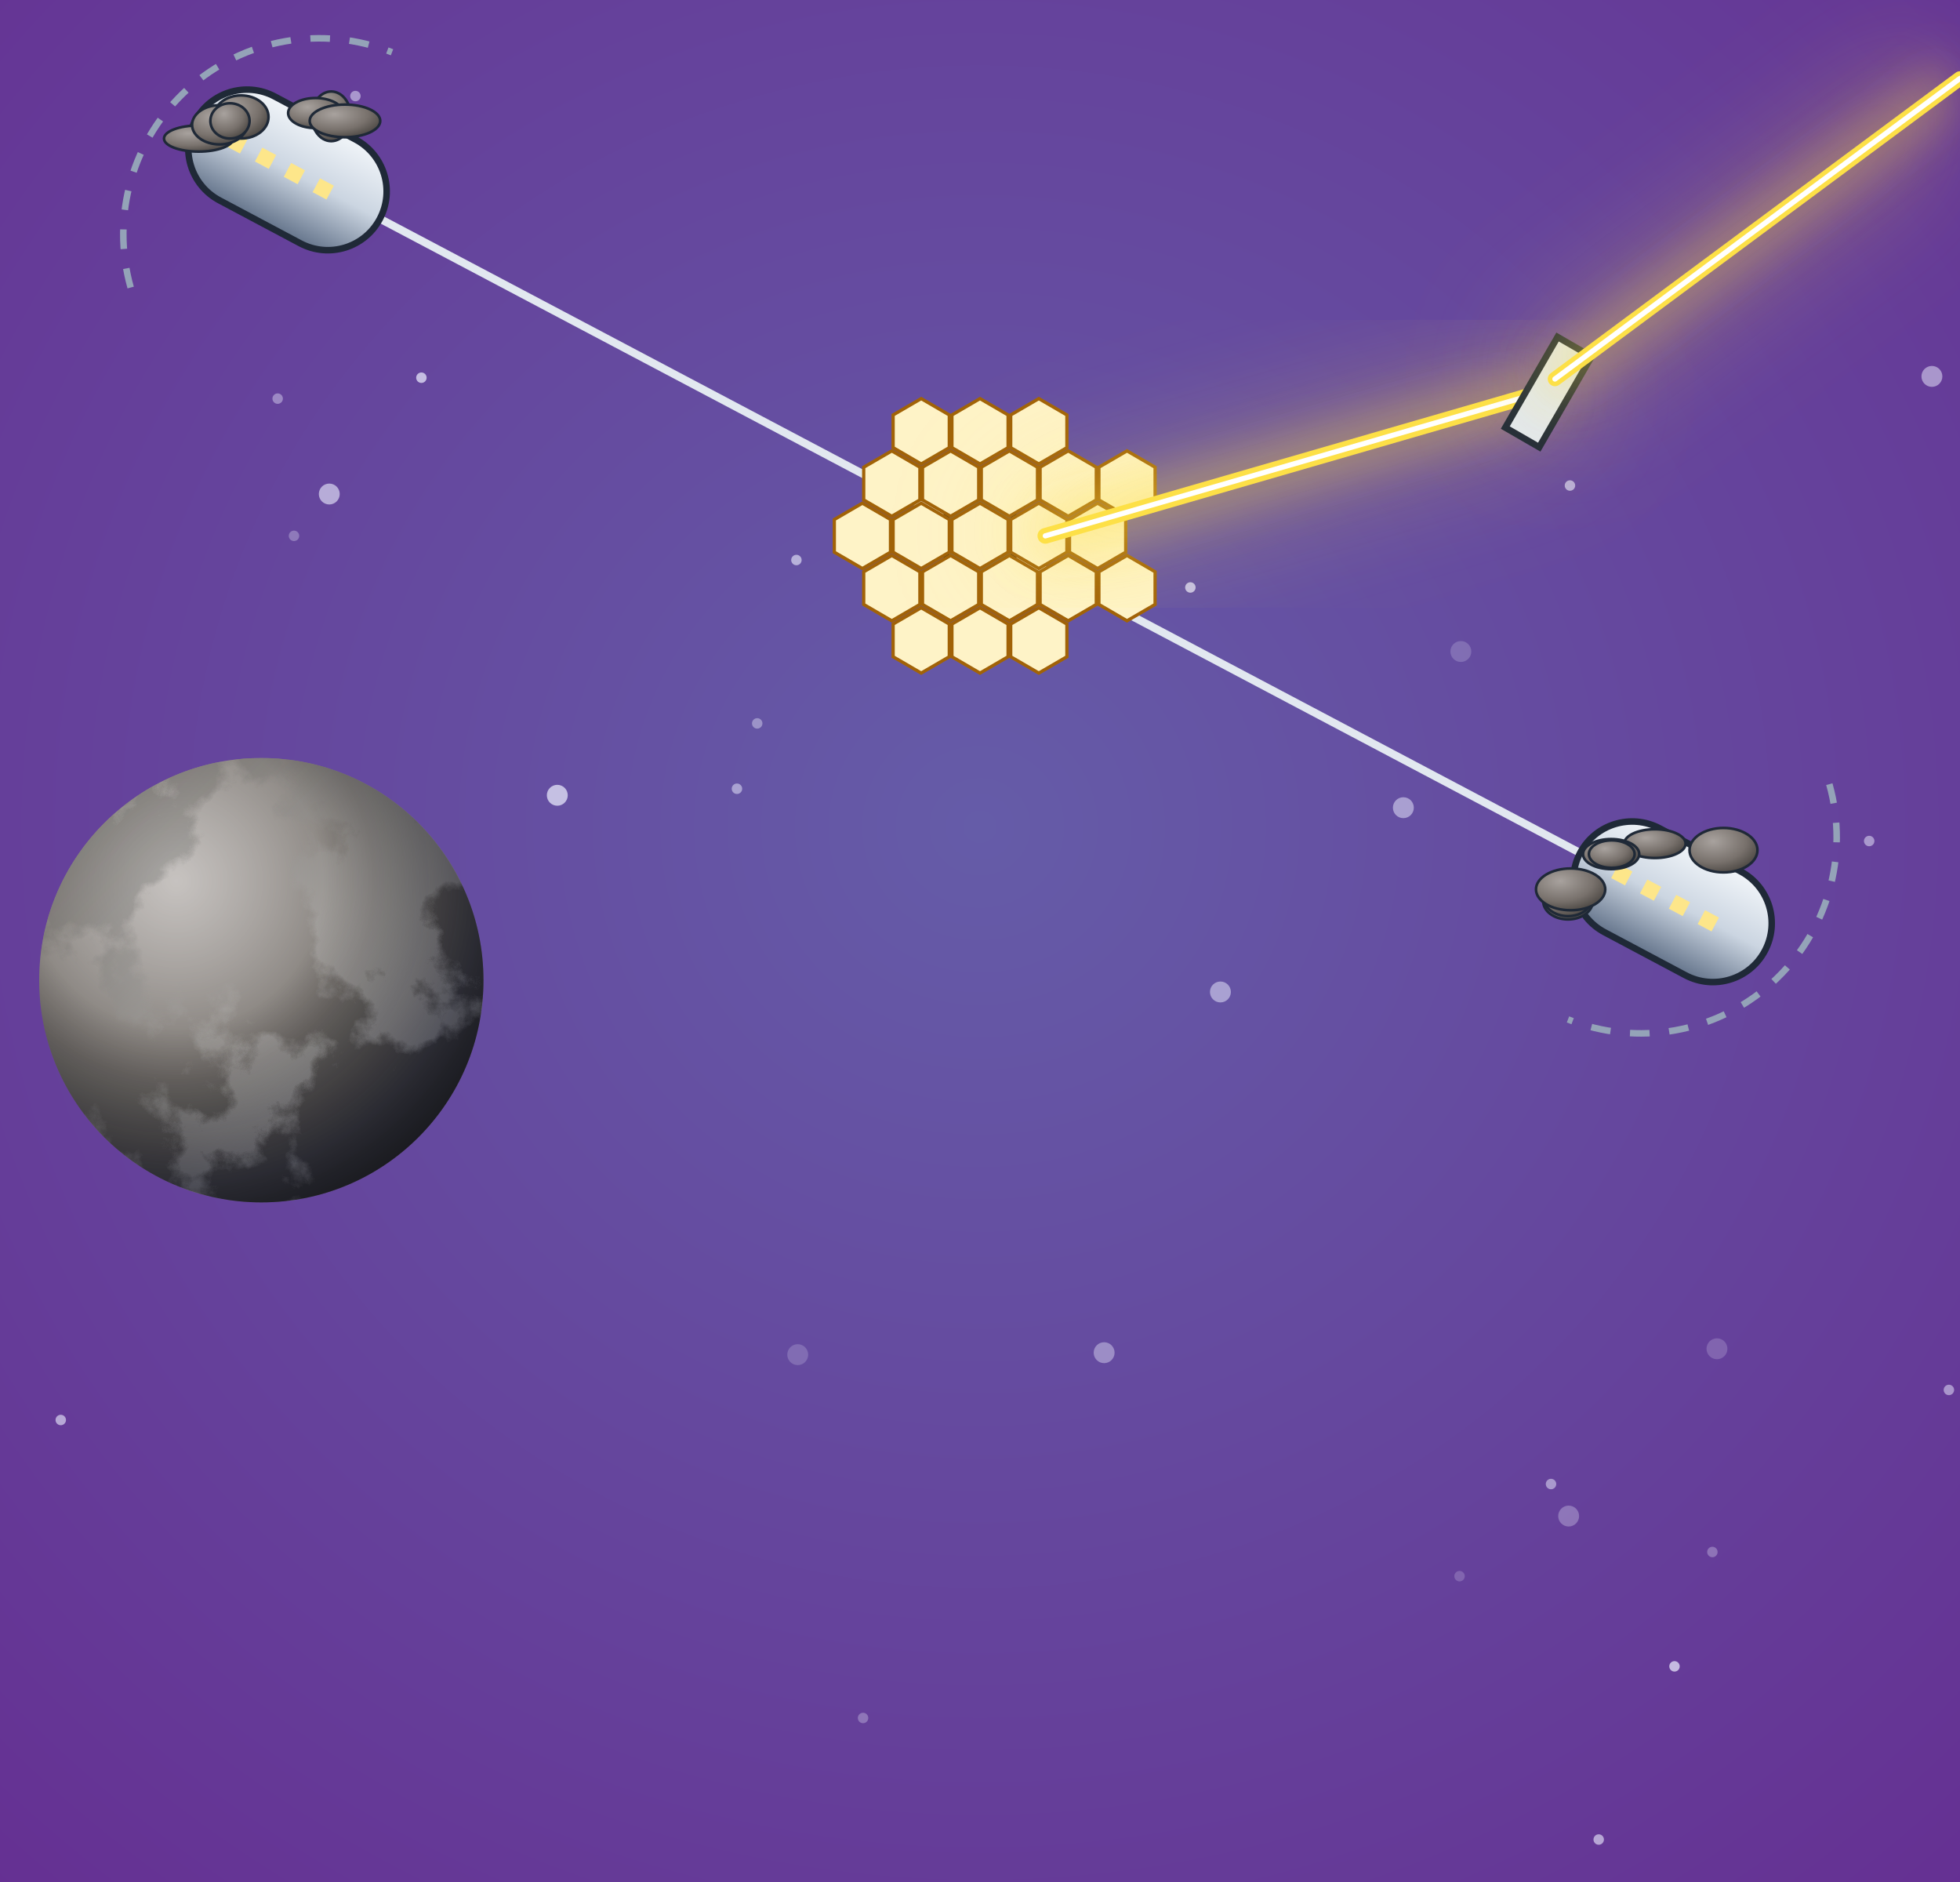
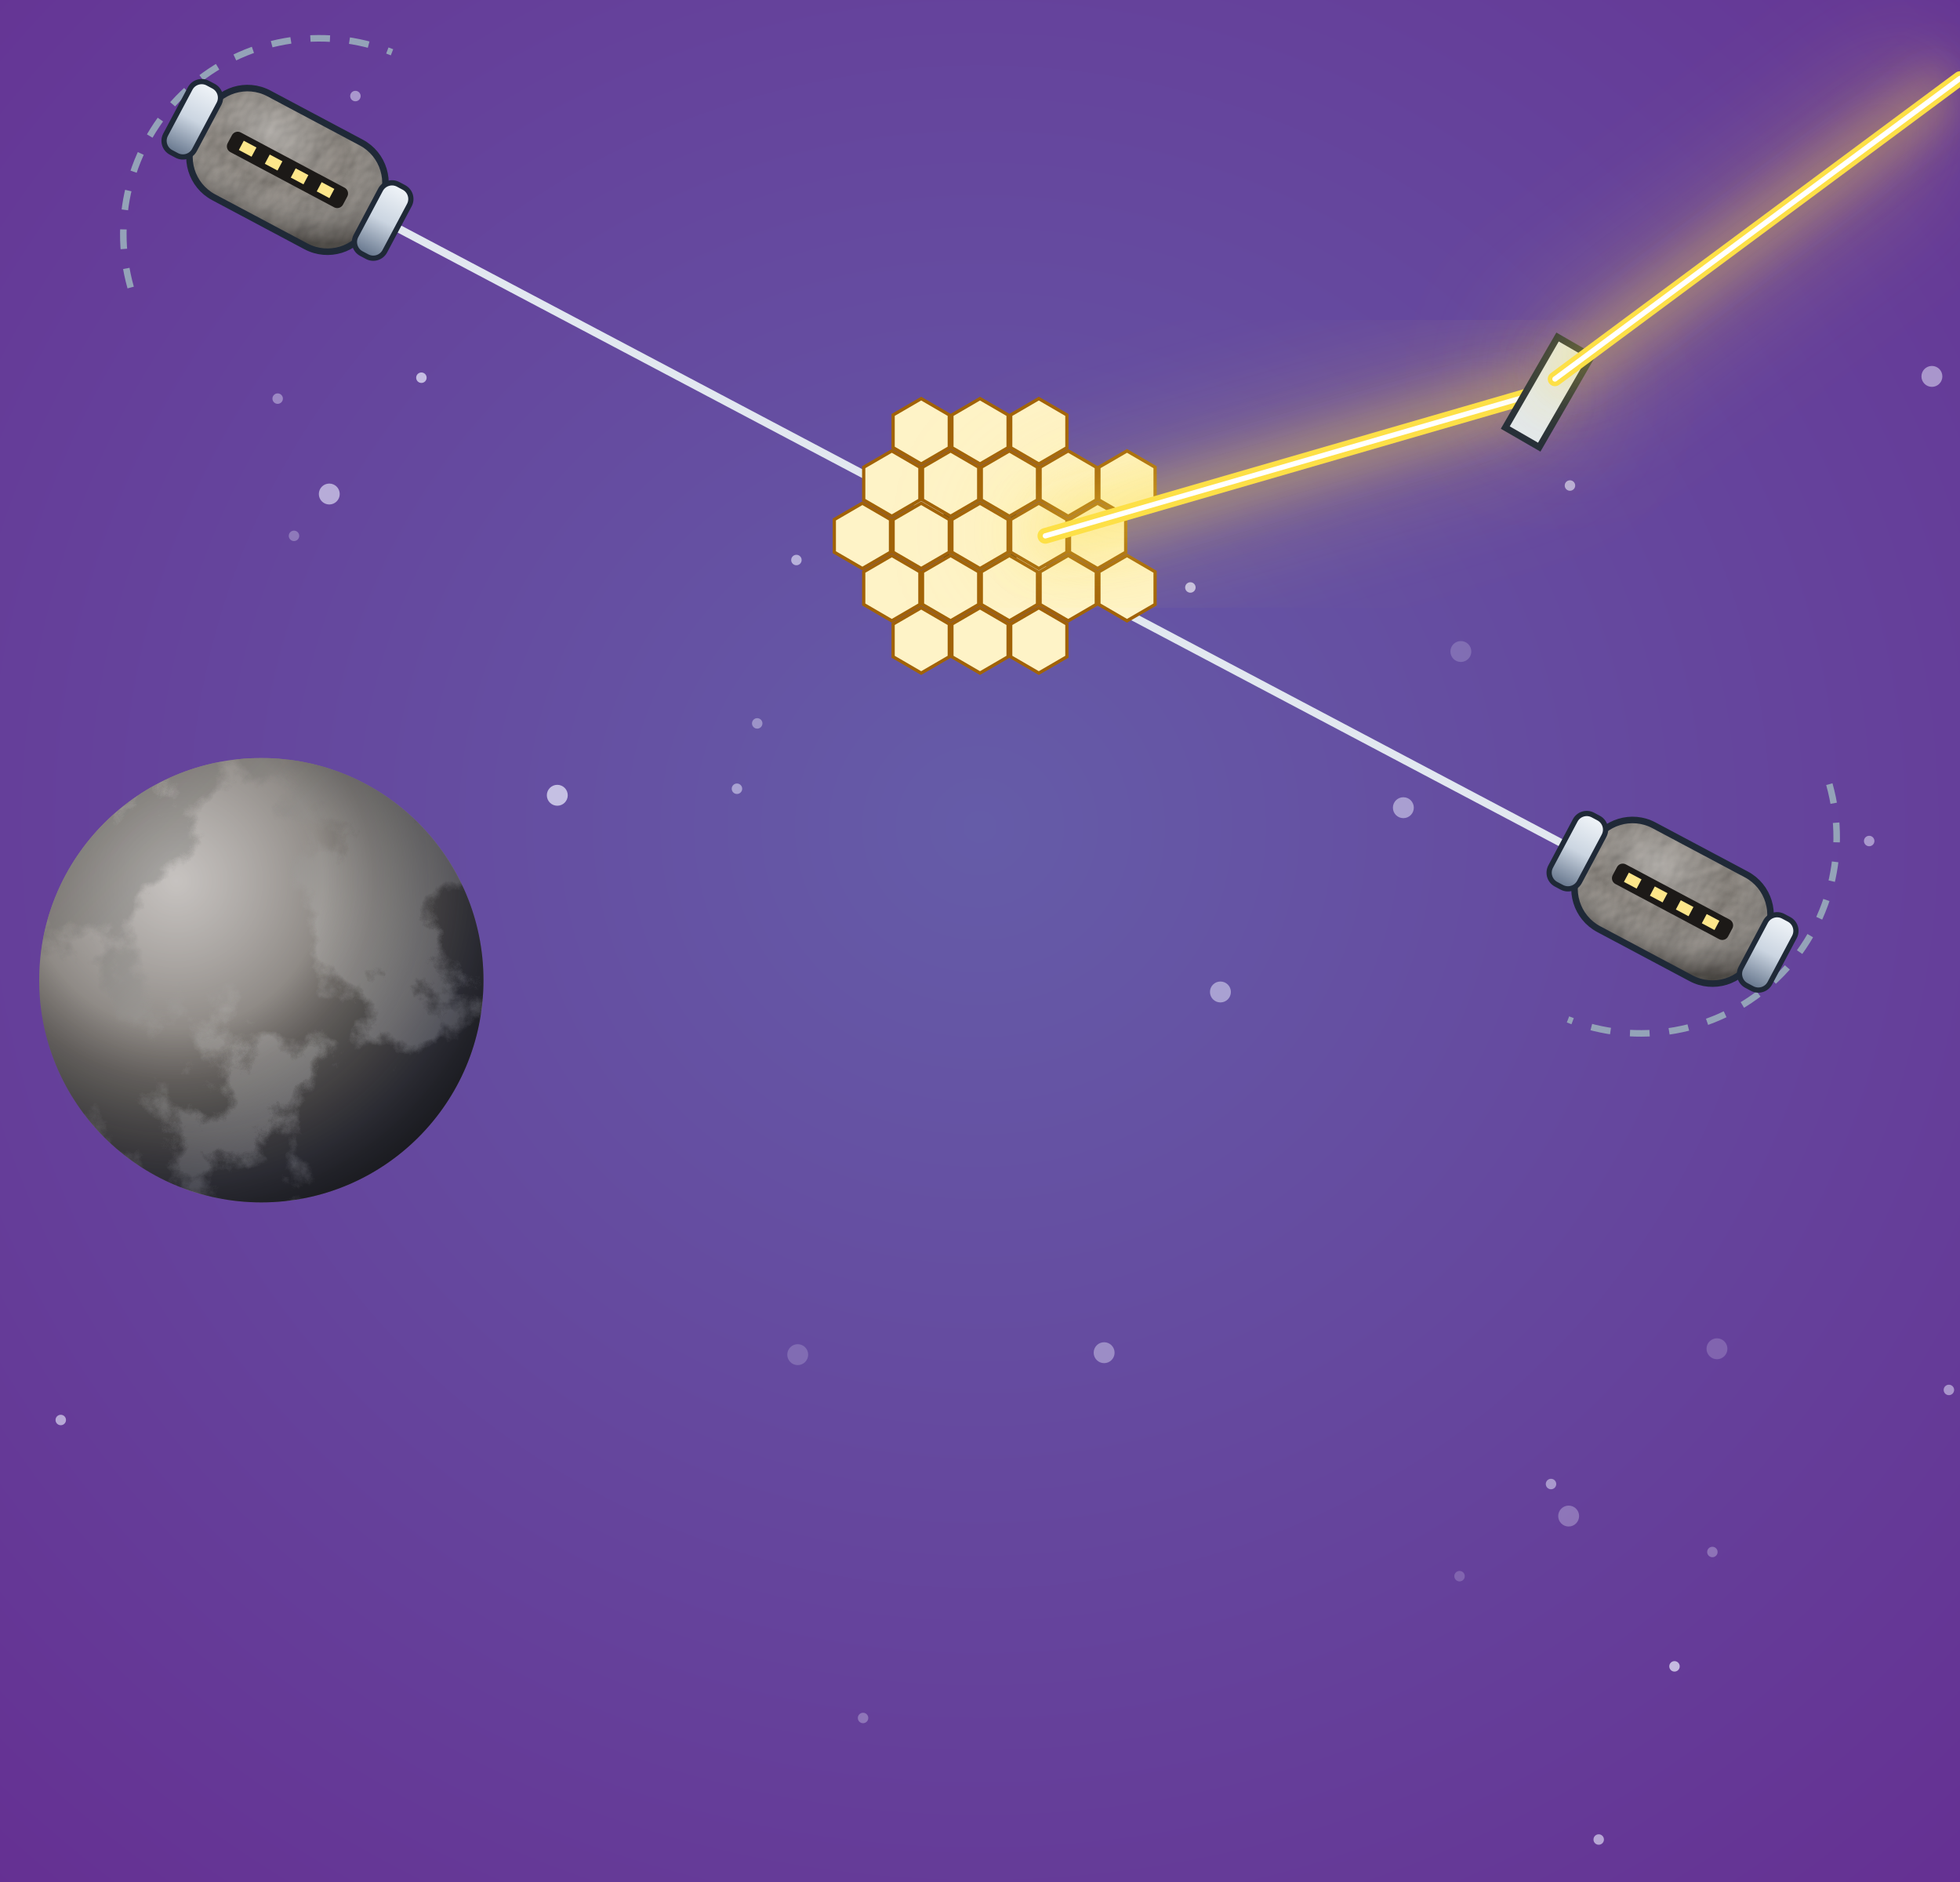
<svg xmlns="http://www.w3.org/2000/svg" viewBox="0 0 300 288" width="300" height="288">
  <defs>
    <filter id="glow" x="-50%" y="-50%" width="200%" height="200%">
      <feGaussianBlur stdDeviation="4" result="b" />
      <feMerge>
        <feMergeNode in="b" />
        <feMergeNode in="SourceGraphic" />
      </feMerge>
    </filter>
    <filter id="soft" x="-50%" y="-50%" width="200%" height="200%">
      <feGaussianBlur stdDeviation="9" />
    </filter>
    <radialGradient id="pw" cx="50%" cy="44%" r="80%">
      <stop offset="0%" stop-color="#655ca8" />
      <stop offset="100%" stop-color="#652d91" />
    </radialGradient>
    <radialGradient id="shd" cx="35%" cy="30%" r="80%">
      <stop offset="0" stop-color="#a8a29e" stop-opacity="1" />
      <stop offset="0.6" stop-color="#78716c" stop-opacity="1" />
      <stop offset="1" stop-color="#44403c" stop-opacity="1" />
    </radialGradient>
    <linearGradient id="hul" x1="0" y1="0" x2="0" y2="1">
      <stop offset="0" stop-color="#f1f5f9" stop-opacity="1" />
      <stop offset="0.5" stop-color="#cbd5e1" stop-opacity="1" />
      <stop offset="1" stop-color="#64748b" stop-opacity="1" />
+     </linearGradient>
+     <filter id="rgl" x="-5%" y="-5%" width="110%" height="110%" color-interpolation-filters="sRGB">
+       <feTurbulence type="fractalNoise" baseFrequency="0.12" numOctaves="4" seed="7" result="n" />
+       <feDiffuseLighting in="n" surfaceScale="3.2" diffuseConstant="1.1" lighting-color="#ffffff" result="lit">
+         <feDistantLight azimuth="225" elevation="52" />
+       </feDiffuseLighting>
+       <feComposite in="lit" in2="SourceAlpha" operator="in" result="litc" />
+       <feBlend in="SourceGraphic" in2="litc" mode="multiply" />
+     </filter>
+     <radialGradient id="vol" cx="34%" cy="28%" r="80%">
+       <stop offset="0" stop-color="#fff" stop-opacity="0.32" />
+       <stop offset="0.5" stop-color="#fff" stop-opacity="0" />
+       <stop offset="1" stop-color="#0c0a09" stop-opacity="0.45" />
+     </radialGradient>
+     <linearGradient id="volL" x1="0" y1="0" x2="0" y2="1">
+       <stop offset="0" stop-color="#fff" stop-opacity="0.28" />
+       <stop offset="0.5" stop-color="#fff" stop-opacity="0" />
+       <stop offset="1" stop-color="#0c0a09" stop-opacity="0.4" />
    </linearGradient>
    <linearGradient id="shHull" x1="0" y1="0" x2="1" y2="0">
      <stop offset="0" stop-color="#e3e7ee" stop-opacity="1" />
      <stop offset="0.45" stop-color="#9aa3b2" stop-opacity="1" />
      <stop offset="1" stop-color="#3b424f" stop-opacity="1" />
    </linearGradient>
    <radialGradient id="shTank" cx="35%" cy="35%" r="70%">
      <stop offset="0" stop-color="#f4f6fa" stop-opacity="1" />
      <stop offset="0.55" stop-color="#a7b0be" stop-opacity="1" />
      <stop offset="1" stop-color="#4b5260" stop-opacity="1" />
    </radialGradient>
    <linearGradient id="shRad" x1="0" y1="0" x2="0" y2="1">
      <stop offset="0" stop-color="#3a4252" stop-opacity="1" />
      <stop offset="1" stop-color="#262c38" stop-opacity="1" />
    </linearGradient>
    <linearGradient id="shPv" x1="0" y1="0" x2="0" y2="1">
      <stop offset="0" stop-color="#1e3a8a" stop-opacity="1" />
      <stop offset="1" stop-color="#172554" stop-opacity="1" />
    </linearGradient>
  </defs>
  <rect width="300" height="288" fill="url(#pw)" />
  <circle cx="186.8" cy="151.8" r="1.6" fill="#eef0ff" opacity="0.5" />
  <circle cx="223.6" cy="99.7" r="1.6" fill="#eef0ff" opacity="0.2" />
  <circle cx="262.8" cy="206.4" r="1.6" fill="#eef0ff" opacity="0.2" />
  <circle cx="256.3" cy="255" r="0.8" fill="#eef0ff" opacity="0.7" />
  <circle cx="45" cy="82" r="0.8" fill="#eef0ff" opacity="0.3" />
  <circle cx="24.9" cy="121.2" r="0.8" fill="#eef0ff" opacity="0.3" />
  <circle cx="214.8" cy="123.6" r="1.6" fill="#eef0ff" opacity="0.5" />
  <circle cx="121.9" cy="85.7" r="0.8" fill="#eef0ff" opacity="0.6" />
  <circle cx="9.3" cy="217.3" r="0.8" fill="#eef0ff" opacity="0.6" />
  <circle cx="262.1" cy="237.5" r="0.8" fill="#eef0ff" opacity="0.3" />
  <circle cx="54.4" cy="14.7" r="0.8" fill="#eef0ff" opacity="0.5" />
  <circle cx="115.9" cy="110.7" r="0.8" fill="#eef0ff" opacity="0.4" />
  <circle cx="298.3" cy="212.7" r="0.8" fill="#eef0ff" opacity="0.5" />
  <circle cx="42.5" cy="61" r="0.8" fill="#eef0ff" opacity="0.4" />
  <circle cx="244.7" cy="281.5" r="0.8" fill="#eef0ff" opacity="0.6" />
  <circle cx="223.4" cy="241.2" r="0.8" fill="#eef0ff" opacity="0.2" />
  <circle cx="286.1" cy="128.7" r="0.8" fill="#eef0ff" opacity="0.5" />
  <circle cx="295.7" cy="57.6" r="1.6" fill="#eef0ff" opacity="0.5" />
  <circle cx="237.4" cy="227.1" r="0.8" fill="#eef0ff" opacity="0.5" />
  <circle cx="85.3" cy="121.7" r="1.6" fill="#eef0ff" opacity="0.7" />
  <circle cx="169" cy="207" r="1.6" fill="#eef0ff" opacity="0.4" />
  <circle cx="240.3" cy="74.3" r="0.8" fill="#eef0ff" opacity="0.6" />
  <circle cx="240.1" cy="232" r="1.6" fill="#eef0ff" opacity="0.3" />
  <circle cx="64.5" cy="57.8" r="0.8" fill="#eef0ff" opacity="0.7" />
  <circle cx="132.1" cy="262.9" r="0.8" fill="#eef0ff" opacity="0.3" />
  <circle cx="50.4" cy="75.6" r="1.6" fill="#eef0ff" opacity="0.6" />
  <circle cx="182.2" cy="89.9" r="0.8" fill="#eef0ff" opacity="0.7" />
  <circle cx="112.8" cy="120.7" r="0.8" fill="#eef0ff" opacity="0.5" />
  <circle cx="16.2" cy="132.6" r="0.8" fill="#eef0ff" opacity="0.6" />
  <circle cx="122.1" cy="207.3" r="1.6" fill="#eef0ff" opacity="0.2" />
  <defs>
    <clipPath id="msc">
      <circle cx="40" cy="150" r="34" />
    </clipPath>
    <radialGradient id="mss" cx="30.8%" cy="27.6%" r="75%">
      <stop offset="0" stop-color="#a8a29e" />
      <stop offset="1" stop-color="#57534e" />
    </radialGradient>
    <filter id="msl" x="0" y="0" width="100%" height="100%">
      <feTurbulence type="fractalNoise" baseFrequency="0.044" numOctaves="7" seed="6" />
      <feColorMatrix type="matrix" values="0 0 0 0 0  0 0 0 0 0  0 0 0 0 0  14 0 0 0 -7" />
      <feComposite in="SourceGraphic" operator="in" />
    </filter>
    <filter id="msk" x="0" y="0" width="100%" height="100%">
      <feTurbulence type="fractalNoise" baseFrequency="0.065 0.106" numOctaves="6" seed="13" />
      <feColorMatrix type="matrix" values="0 0 0 0 1  0 0 0 0 1  0 0 0 0 1  5 0 0 0 -10" />
      <feGaussianBlur stdDeviation="0.4" />
    </filter>
    <linearGradient id="mslg" x1="0" y1="0" x2="1" y2="1">
      <stop offset="0" stop-color="#57534e" />
      <stop offset="1" stop-color="#d6d3d1" />
    </linearGradient>
    <radialGradient id="msn" cx="30.8%" cy="27.6%" r="95%">
      <stop offset="0.35" stop-color="#000" stop-opacity="0" />
      <stop offset="0.72" stop-color="#020617" stop-opacity="0.55" />
      <stop offset="1" stop-color="#000" stop-opacity="0.92" />
    </radialGradient>
    <radialGradient id="msh" cx="30.8%" cy="27.6%" r="45%">
      <stop offset="0" stop-color="#fff" stop-opacity="0.35" />
      <stop offset="1" stop-color="#fff" stop-opacity="0" />
    </radialGradient>
  </defs>
  <g clip-path="url(#msc)">
    <circle cx="40" cy="150" r="34" fill="url(#mss)" />
    <rect x="6" y="116" width="68" height="68" fill="url(#mslg)" filter="url(#msl)" />
    <circle cx="40" cy="150" r="34" fill="url(#msh)" />
    <circle cx="40" cy="150" r="34" fill="url(#msn)" />
  </g>
  <line x1="44" y1="26" x2="256" y2="138" stroke="#e2e8f0" stroke-width="1.2" />
  <path d="M20,44 A30,30 0 0 1 60,8" stroke="#94a3b8" stroke-width="1" stroke-dasharray="3 3" fill="none" />
  <path d="M280,120 A30,30 0 0 1 240,156" stroke="#94a3b8" stroke-width="1" stroke-dasharray="3 3" fill="none" />
  <g transform="rotate(28 44 26)">
-     <rect x="28" y="17" width="32" height="18" rx="9" fill="url(#hul)" stroke="#1f2937" stroke-width="1" />
-     <rect x="34" y="24.8" width="2.4" height="2.4" fill="#fde68a" />
-     <rect x="39" y="24.8" width="2.4" height="2.4" fill="#fde68a" />
-     <rect x="44" y="24.8" width="2.4" height="2.4" fill="#fde68a" />
-     <rect x="49" y="24.8" width="2.4" height="2.4" fill="#fde68a" />
+     <rect x="29" y="17" width="30" height="18" rx="7" fill="#9a948d" filter="url(#rgl)" />
+     <rect x="29" y="17" width="30" height="18" rx="7" fill="url(#vol)" />
+     <rect x="29" y="17" width="30" height="18" rx="7" fill="none" stroke="#1f2937" stroke-width="1" />
+     <rect x="25" y="20" width="5" height="12" rx="2" fill="url(#hul)" stroke="#1f2937" stroke-width="0.8" />
+     <rect x="58" y="20" width="5" height="12" rx="2" fill="url(#hul)" stroke="#1f2937" stroke-width="0.8" />
+     <rect x="34" y="24.3" width="20" height="3.4" rx="1" fill="#1c1917" />
+     <rect x="36" y="25.2" width="2.2" height="1.6" fill="#fde68a" />
+     <rect x="40.5" y="25.2" width="2.2" height="1.6" fill="#fde68a" />
+     <rect x="45" y="25.2" width="2.2" height="1.6" fill="#fde68a" />
+     <rect x="49.5" y="25.2" width="2.2" height="1.6" fill="#fde68a" />
  </g>
-   <ellipse cx="30.4" cy="21.2" rx="5.3" ry="2" fill="url(#shd)" stroke="#1f2937" stroke-width="0.4" />
-   <ellipse cx="50.7" cy="17.8" rx="3" ry="3.8" fill="url(#shd)" stroke="#1f2937" stroke-width="0.4" />
-   <ellipse cx="48.3" cy="17.3" rx="4.2" ry="2.3" fill="url(#shd)" stroke="#1f2937" stroke-width="0.4" />
-   <ellipse cx="36.9" cy="17.9" rx="4.2" ry="3.3" fill="url(#shd)" stroke="#1f2937" stroke-width="0.4" />
-   <ellipse cx="33.6" cy="19.1" rx="4.2" ry="3" fill="url(#shd)" stroke="#1f2937" stroke-width="0.4" />
-   <ellipse cx="52.8" cy="18.5" rx="5.4" ry="2.5" fill="url(#shd)" stroke="#1f2937" stroke-width="0.4" />
-   <ellipse cx="35.2" cy="18.5" rx="3" ry="2.7" fill="url(#shd)" stroke="#1f2937" stroke-width="0.4" />
  <g transform="rotate(28 256 138)">
-     <rect x="240" y="129" width="32" height="18" rx="9" fill="url(#hul)" stroke="#1f2937" stroke-width="1" />
-     <rect x="246" y="136.8" width="2.4" height="2.4" fill="#fde68a" />
-     <rect x="251" y="136.8" width="2.4" height="2.4" fill="#fde68a" />
-     <rect x="256" y="136.8" width="2.4" height="2.4" fill="#fde68a" />
-     <rect x="261" y="136.8" width="2.4" height="2.4" fill="#fde68a" />
+     <rect x="241" y="129" width="30" height="18" rx="7" fill="#9a948d" filter="url(#rgl)" />
+     <rect x="241" y="129" width="30" height="18" rx="7" fill="url(#vol)" />
+     <rect x="241" y="129" width="30" height="18" rx="7" fill="none" stroke="#1f2937" stroke-width="1" />
+     <rect x="237" y="132" width="5" height="12" rx="2" fill="url(#hul)" stroke="#1f2937" stroke-width="0.8" />
+     <rect x="270" y="132" width="5" height="12" rx="2" fill="url(#hul)" stroke="#1f2937" stroke-width="0.8" />
+     <rect x="246" y="136.3" width="20" height="3.4" rx="1" fill="#1c1917" />
+     <rect x="248" y="137.2" width="2.2" height="1.6" fill="#fde68a" />
+     <rect x="252.5" y="137.2" width="2.2" height="1.6" fill="#fde68a" />
+     <rect x="257" y="137.2" width="2.2" height="1.6" fill="#fde68a" />
+     <rect x="261.5" y="137.2" width="2.2" height="1.6" fill="#fde68a" />
  </g>
-   <ellipse cx="240" cy="137.9" rx="3.8" ry="2.8" fill="url(#shd)" stroke="#1f2937" stroke-width="0.4" />
-   <ellipse cx="253.3" cy="129.1" rx="4.7" ry="2.2" fill="url(#shd)" stroke="#1f2937" stroke-width="0.4" />
-   <ellipse cx="240" cy="137.4" rx="3.7" ry="2.8" fill="url(#shd)" stroke="#1f2937" stroke-width="0.4" />
-   <ellipse cx="263.8" cy="130.1" rx="5.2" ry="3.4" fill="url(#shd)" stroke="#1f2937" stroke-width="0.4" />
-   <ellipse cx="246.6" cy="130.7" rx="4.3" ry="2.3" fill="url(#shd)" stroke="#1f2937" stroke-width="0.4" />
-   <ellipse cx="240.4" cy="136.1" rx="5.3" ry="3.2" fill="url(#shd)" stroke="#1f2937" stroke-width="0.4" />
-   <ellipse cx="246.7" cy="130.7" rx="3.5" ry="2.1" fill="url(#shd)" stroke="#1f2937" stroke-width="0.4" />
  <circle cx="150" cy="82" r="6" fill="#64748b" stroke="#1f2937" />
  <polygon points="145.3,68.5 141,71 136.7,68.5 136.7,63.5 141,61 145.3,63.5" fill="#fef3c7" stroke="#a16207" stroke-width="0.5" />
  <polygon points="154.3,68.5 150,71 145.7,68.5 145.7,63.5 150,61 154.3,63.5" fill="#fef3c7" stroke="#a16207" stroke-width="0.5" />
  <polygon points="163.3,68.5 159,71 154.7,68.5 154.7,63.5 159,61 163.3,63.5" fill="#fef3c7" stroke="#a16207" stroke-width="0.5" />
  <polygon points="140.8,76.5 136.5,79 132.2,76.5 132.2,71.5 136.5,69 140.8,71.5" fill="#fef3c7" stroke="#a16207" stroke-width="0.5" />
  <polygon points="149.8,76.5 145.5,79 141.2,76.5 141.2,71.5 145.5,69 149.8,71.5" fill="#fef3c7" stroke="#a16207" stroke-width="0.5" />
  <polygon points="158.8,76.5 154.5,79 150.2,76.5 150.2,71.5 154.5,69 158.8,71.5" fill="#fef3c7" stroke="#a16207" stroke-width="0.5" />
  <polygon points="167.8,76.5 163.5,79 159.2,76.5 159.2,71.5 163.5,69 167.8,71.5" fill="#fef3c7" stroke="#a16207" stroke-width="0.5" />
  <polygon points="176.8,76.5 172.5,79 168.2,76.5 168.2,71.5 172.5,69 176.8,71.5" fill="#fef3c7" stroke="#a16207" stroke-width="0.5" />
  <polygon points="136.3,84.5 132,87 127.7,84.5 127.7,79.5 132,77 136.3,79.5" fill="#fef3c7" stroke="#a16207" stroke-width="0.5" />
  <polygon points="145.3,84.5 141,87 136.7,84.5 136.7,79.5 141,77 145.3,79.5" fill="#fef3c7" stroke="#a16207" stroke-width="0.5" />
  <polygon points="154.3,84.5 150,87 145.7,84.5 145.7,79.5 150,77 154.3,79.5" fill="#fef3c7" stroke="#a16207" stroke-width="0.5" />
  <polygon points="163.3,84.5 159,87 154.7,84.5 154.7,79.5 159,77 163.3,79.5" fill="#fef3c7" stroke="#a16207" stroke-width="0.5" />
  <polygon points="172.3,84.5 168,87 163.7,84.5 163.7,79.5 168,77 172.3,79.5" fill="#fef3c7" stroke="#a16207" stroke-width="0.5" />
  <polygon points="140.8,92.5 136.5,95 132.2,92.5 132.2,87.5 136.5,85 140.8,87.5" fill="#fef3c7" stroke="#a16207" stroke-width="0.5" />
  <polygon points="149.8,92.5 145.5,95 141.2,92.5 141.2,87.5 145.5,85 149.8,87.5" fill="#fef3c7" stroke="#a16207" stroke-width="0.5" />
  <polygon points="158.8,92.5 154.5,95 150.2,92.5 150.2,87.5 154.5,85 158.8,87.5" fill="#fef3c7" stroke="#a16207" stroke-width="0.5" />
  <polygon points="167.8,92.5 163.5,95 159.2,92.5 159.2,87.5 163.5,85 167.8,87.5" fill="#fef3c7" stroke="#a16207" stroke-width="0.5" />
  <polygon points="176.8,92.5 172.5,95 168.2,92.5 168.2,87.5 172.5,85 176.8,87.5" fill="#fef3c7" stroke="#a16207" stroke-width="0.5" />
  <polygon points="145.3,100.5 141,103 136.7,100.5 136.7,95.5 141,93 145.3,95.5" fill="#fef3c7" stroke="#a16207" stroke-width="0.5" />
  <polygon points="154.3,100.5 150,103 145.7,100.5 145.7,95.5 150,93 154.3,95.5" fill="#fef3c7" stroke="#a16207" stroke-width="0.5" />
  <polygon points="163.3,100.5 159,103 154.7,100.5 154.7,95.5 159,93 163.3,95.5" fill="#fef3c7" stroke="#a16207" stroke-width="0.5" />
  <line x1="160" y1="82" x2="236" y2="60" stroke="#fde047" stroke-width="12" opacity="0.3" stroke-linecap="round" filter="url(#soft)" />
  <line x1="160" y1="82" x2="236" y2="60" stroke="#fde047" stroke-width="2.4" stroke-linecap="round" filter="url(#glow)" />
  <line x1="160" y1="82" x2="236" y2="60" stroke="#ffffff" stroke-width="0.8" stroke-linecap="round" />
  <rect x="234" y="52" width="6" height="16" fill="#e2e8f0" stroke="#1f2937" transform="rotate(30 237 60)" />
  <line x1="238" y1="58" x2="300" y2="12" stroke="#fde047" stroke-width="11" opacity="0.3" stroke-linecap="round" filter="url(#soft)" />
  <line x1="238" y1="58" x2="300" y2="12" stroke="#fde047" stroke-width="2.2" stroke-linecap="round" filter="url(#glow)" />
  <line x1="238" y1="58" x2="300" y2="12" stroke="#ffffff" stroke-width="0.8" stroke-linecap="round" />
</svg>
